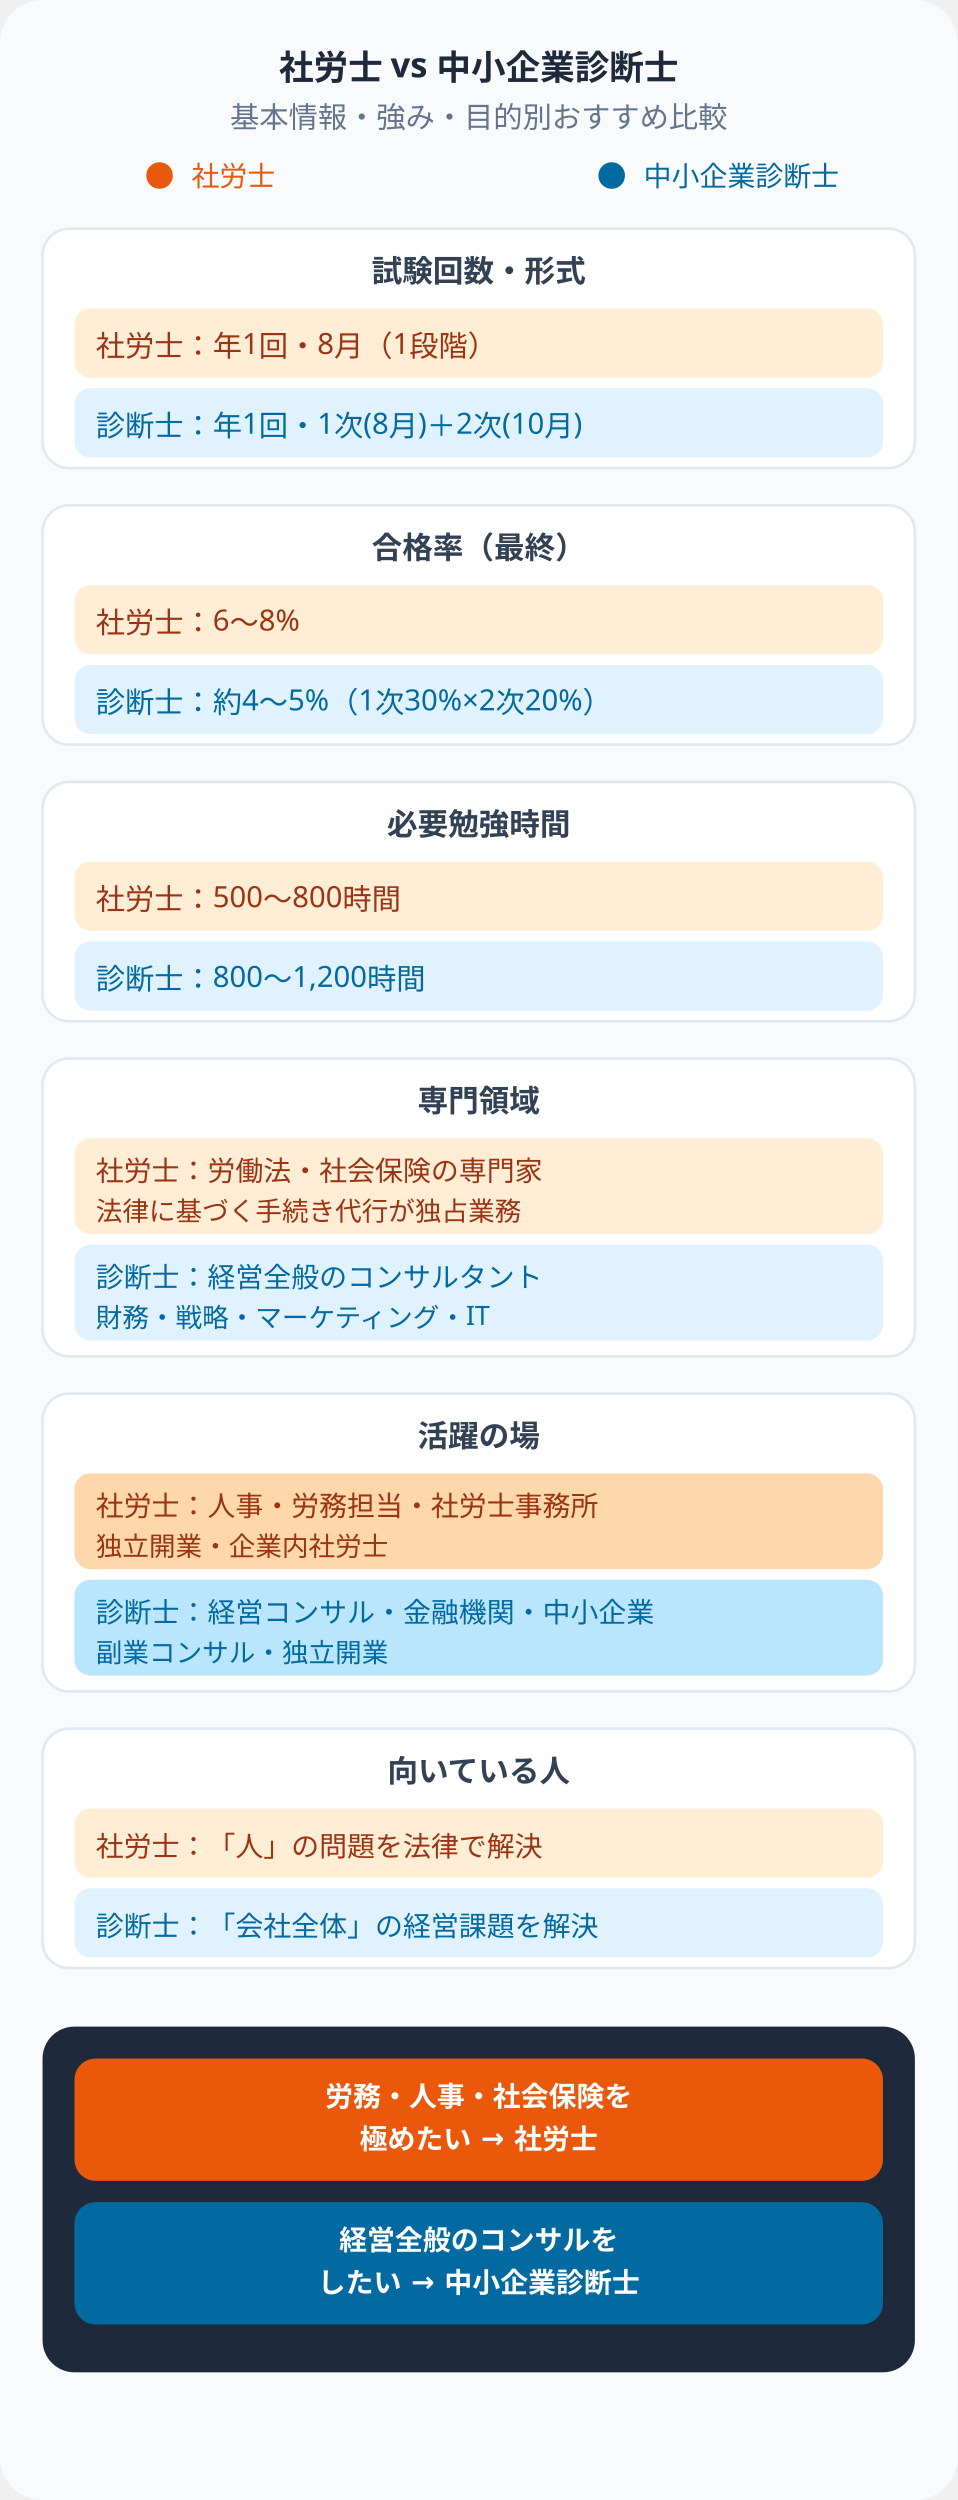
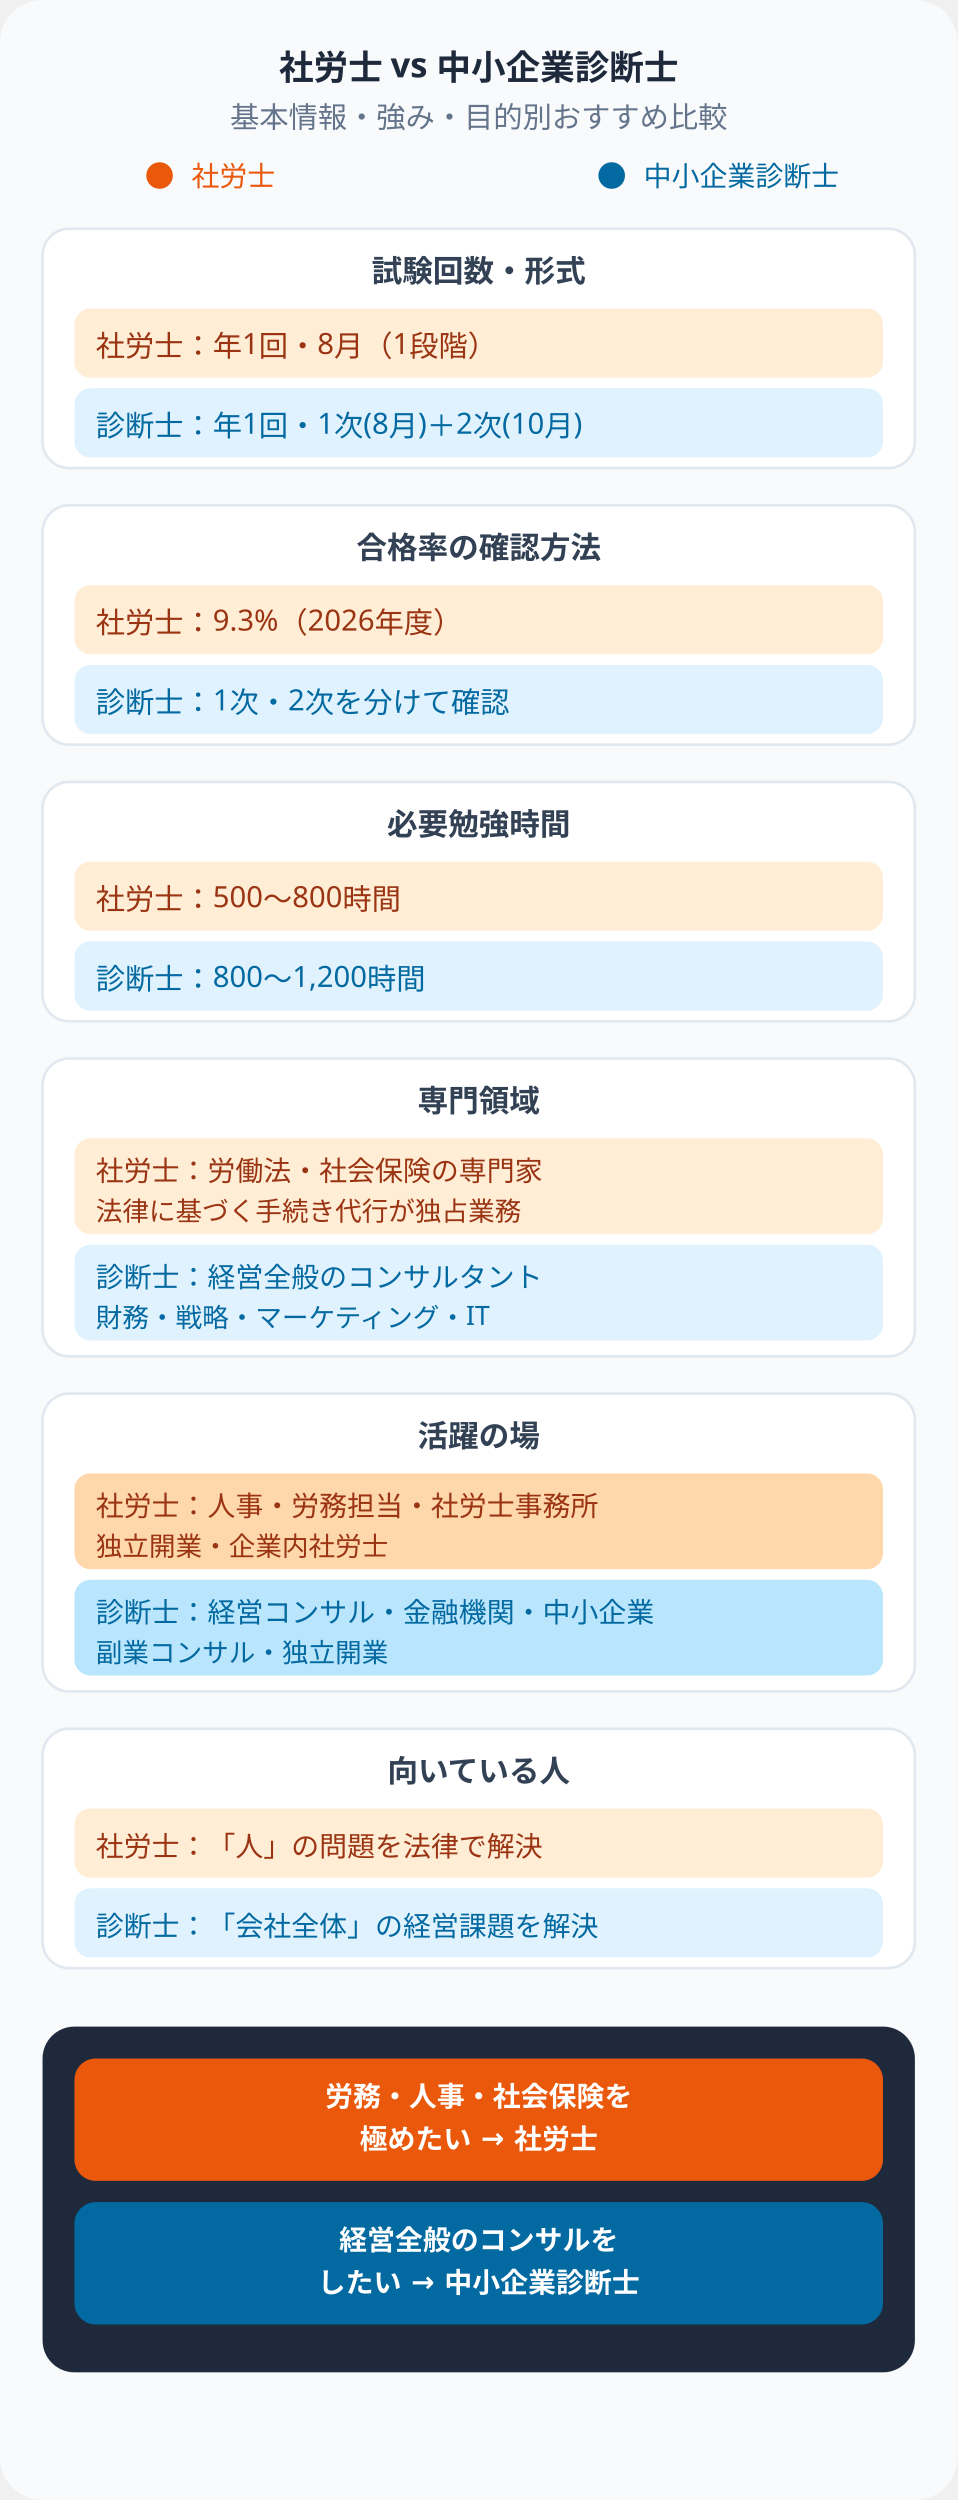
<svg xmlns="http://www.w3.org/2000/svg" viewBox="0 0 360 940" width="360" height="940">
  <defs>
    <style>text { font-family: 'Noto Sans JP','Hiragino Sans',sans-serif; }</style>
  </defs>
  <rect width="360" height="940" rx="16" fill="#F8FAFC" />
  <text x="180" y="30" text-anchor="middle" font-size="13" font-weight="700" fill="#1E293B">社労士 vs 中小企業診断士</text>
  <text x="180" y="48" text-anchor="middle" font-size="11" fill="#64748B">基本情報・強み・目的別おすすめ比較</text>
  <circle cx="60" cy="66" r="5" fill="#EA580C" />
  <text x="72" y="70" font-size="10.5" fill="#EA580C">社労士</text>
  <circle cx="230" cy="66" r="5" fill="#0369A1" />
  <text x="242" y="70" font-size="10.5" fill="#0369A1">中小企業診断士</text>
  <rect x="16" y="86" width="328" height="90" rx="10" fill="#fff" stroke="#E2E8F0" />
  <text x="180" y="106" text-anchor="middle" font-size="11.5" font-weight="700" fill="#334155">試験回数・形式</text>
  <rect x="28" y="116" width="304" height="26" rx="6" fill="#FFEDD5" />
  <text x="36" y="134" font-size="11" fill="#9A3412">社労士：年1回・8月（1段階）</text>
  <rect x="28" y="146" width="304" height="26" rx="6" fill="#E0F2FE" />
  <text x="36" y="164" font-size="11" fill="#0369A1">診断士：年1回・1次(8月)＋2次(10月)</text>
  <rect x="16" y="190" width="328" height="90" rx="10" fill="#fff" stroke="#E2E8F0" />
-   <text x="180" y="210" text-anchor="middle" font-size="11.5" font-weight="700" fill="#334155">合格率（最終）</text>
+   <text x="180" y="210" text-anchor="middle" font-size="11.5" font-weight="700" fill="#334155">合格率の確認方法</text>
  <rect x="28" y="220" width="304" height="26" rx="6" fill="#FFEDD5" />
-   <text x="36" y="238" font-size="11" fill="#9A3412">社労士：6〜8%</text>
+   <text x="36" y="238" font-size="11" fill="#9A3412">社労士：9.3%（2026年度）</text>
  <rect x="28" y="250" width="304" height="26" rx="6" fill="#E0F2FE" />
-   <text x="36" y="268" font-size="11" fill="#0369A1">診断士：約4〜5%（1次30%×2次20%）</text>
+   <text x="36" y="268" font-size="11" fill="#0369A1">診断士：1次・2次を分けて確認</text>
  <rect x="16" y="294" width="328" height="90" rx="10" fill="#fff" stroke="#E2E8F0" />
  <text x="180" y="314" text-anchor="middle" font-size="11.5" font-weight="700" fill="#334155">必要勉強時間</text>
  <rect x="28" y="324" width="304" height="26" rx="6" fill="#FFEDD5" />
  <text x="36" y="342" font-size="11" fill="#9A3412">社労士：500〜800時間</text>
  <rect x="28" y="354" width="304" height="26" rx="6" fill="#E0F2FE" />
  <text x="36" y="372" font-size="11" fill="#0369A1">診断士：800〜1,200時間</text>
  <rect x="16" y="398" width="328" height="112" rx="10" fill="#fff" stroke="#E2E8F0" />
  <text x="180" y="418" text-anchor="middle" font-size="11.5" font-weight="700" fill="#334155">専門領域</text>
  <rect x="28" y="428" width="304" height="36" rx="6" fill="#FFEDD5" />
  <text x="36" y="444" font-size="10.5" fill="#9A3412">社労士：労働法・社会保険の専門家</text>
  <text x="36" y="459" font-size="10" fill="#9A3412">法律に基づく手続き代行が独占業務</text>
  <rect x="28" y="468" width="304" height="36" rx="6" fill="#E0F2FE" />
  <text x="36" y="484" font-size="10.5" fill="#0369A1">診断士：経営全般のコンサルタント</text>
  <text x="36" y="499" font-size="10" fill="#0369A1">財務・戦略・マーケティング・IT</text>
  <rect x="16" y="524" width="328" height="112" rx="10" fill="#fff" stroke="#E2E8F0" />
  <text x="180" y="544" text-anchor="middle" font-size="11.5" font-weight="700" fill="#334155">活躍の場</text>
  <rect x="28" y="554" width="304" height="36" rx="6" fill="#FED7AA" />
  <text x="36" y="570" font-size="10.5" fill="#9A3412">社労士：人事・労務担当・社労士事務所</text>
  <text x="36" y="585" font-size="10" fill="#9A3412">独立開業・企業内社労士</text>
  <rect x="28" y="594" width="304" height="36" rx="6" fill="#BAE6FD" />
  <text x="36" y="610" font-size="10.5" fill="#0369A1">診断士：経営コンサル・金融機関・中小企業</text>
  <text x="36" y="625" font-size="10" fill="#0369A1">副業コンサル・独立開業</text>
  <rect x="16" y="650" width="328" height="90" rx="10" fill="#fff" stroke="#E2E8F0" />
  <text x="180" y="670" text-anchor="middle" font-size="11.5" font-weight="700" fill="#334155">向いている人</text>
  <rect x="28" y="680" width="304" height="26" rx="6" fill="#FFEDD5" />
  <text x="36" y="698" font-size="10.5" fill="#9A3412">社労士：「人」の問題を法律で解決</text>
  <rect x="28" y="710" width="304" height="26" rx="6" fill="#E0F2FE" />
  <text x="36" y="728" font-size="10.5" fill="#0369A1">診断士：「会社全体」の経営課題を解決</text>
  <rect x="16" y="762" width="328" height="130" rx="12" fill="#1E293B" />
  <rect x="28" y="774" width="304" height="46" rx="8" fill="#EA580C" />
  <text x="180" y="792" text-anchor="middle" font-size="10.5" font-weight="700" fill="#fff">労務・人事・社会保険を</text>
  <text x="180" y="808" text-anchor="middle" font-size="10.5" font-weight="700" fill="#fff">極めたい → 社労士</text>
  <rect x="28" y="828" width="304" height="46" rx="8" fill="#0369A1" />
  <text x="180" y="846" text-anchor="middle" font-size="10.5" font-weight="700" fill="#fff">経営全般のコンサルを</text>
  <text x="180" y="862" text-anchor="middle" font-size="10.5" font-weight="700" fill="#fff">したい → 中小企業診断士</text>
</svg>
